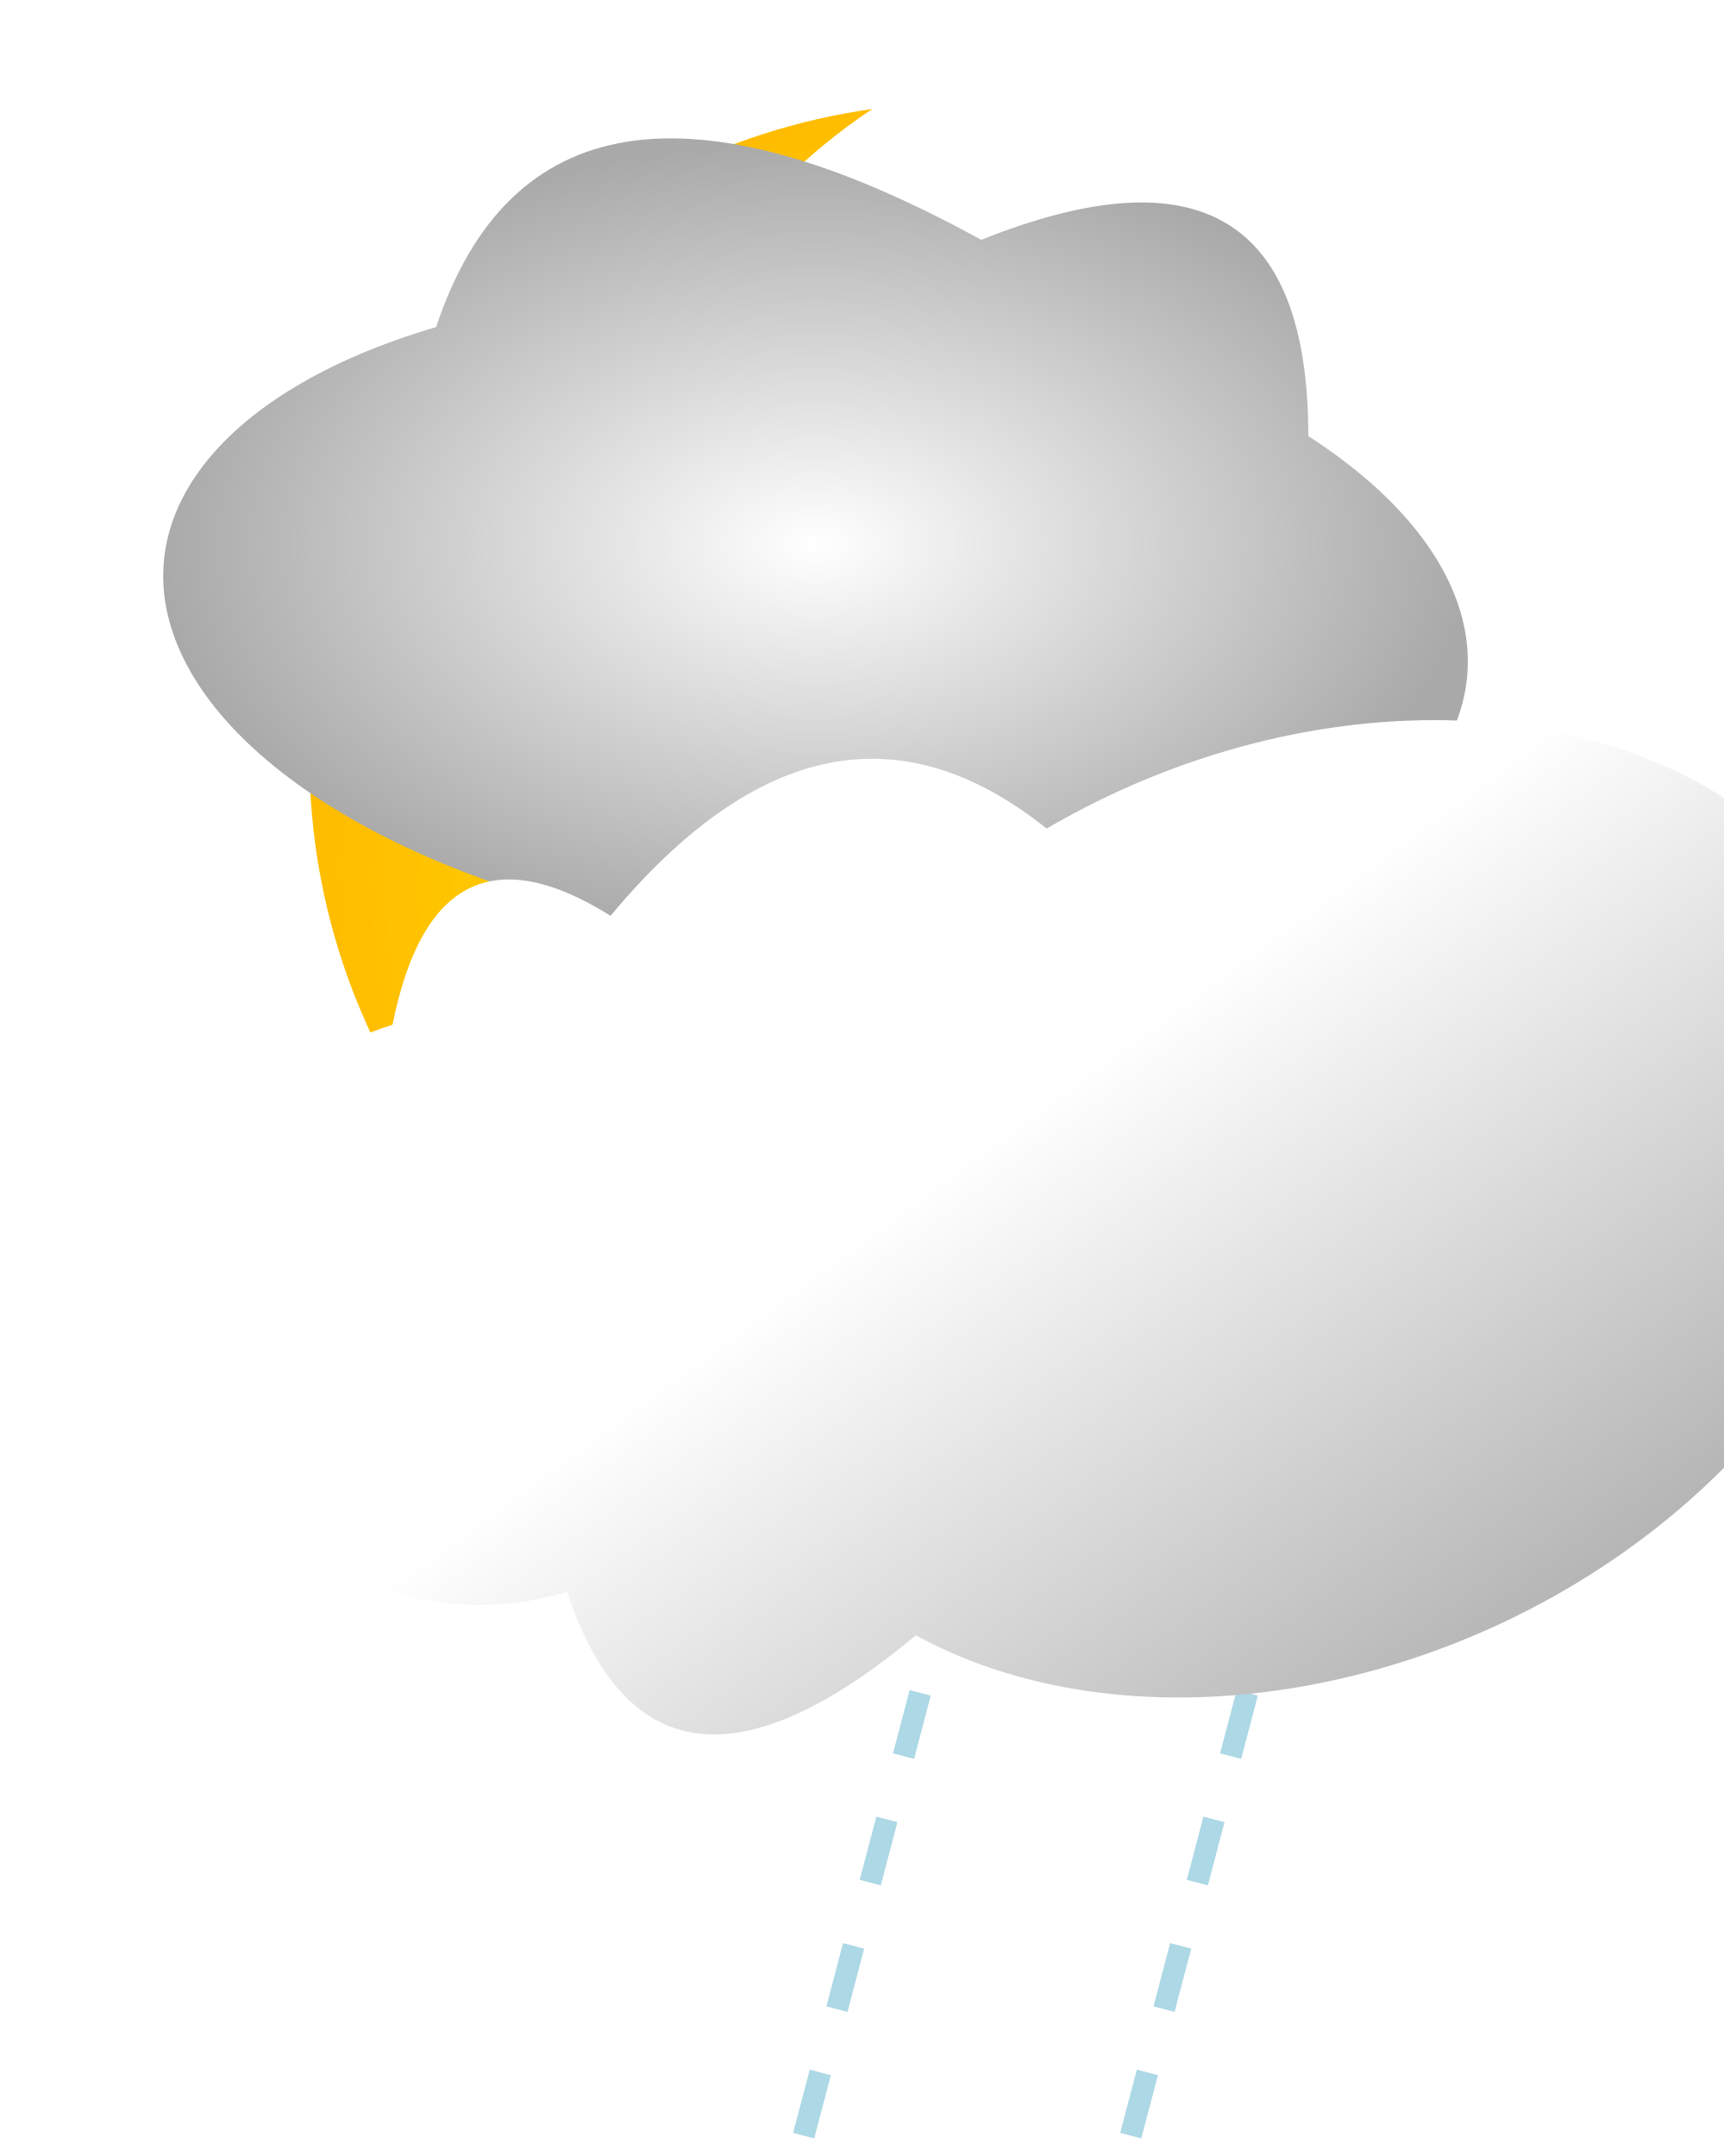
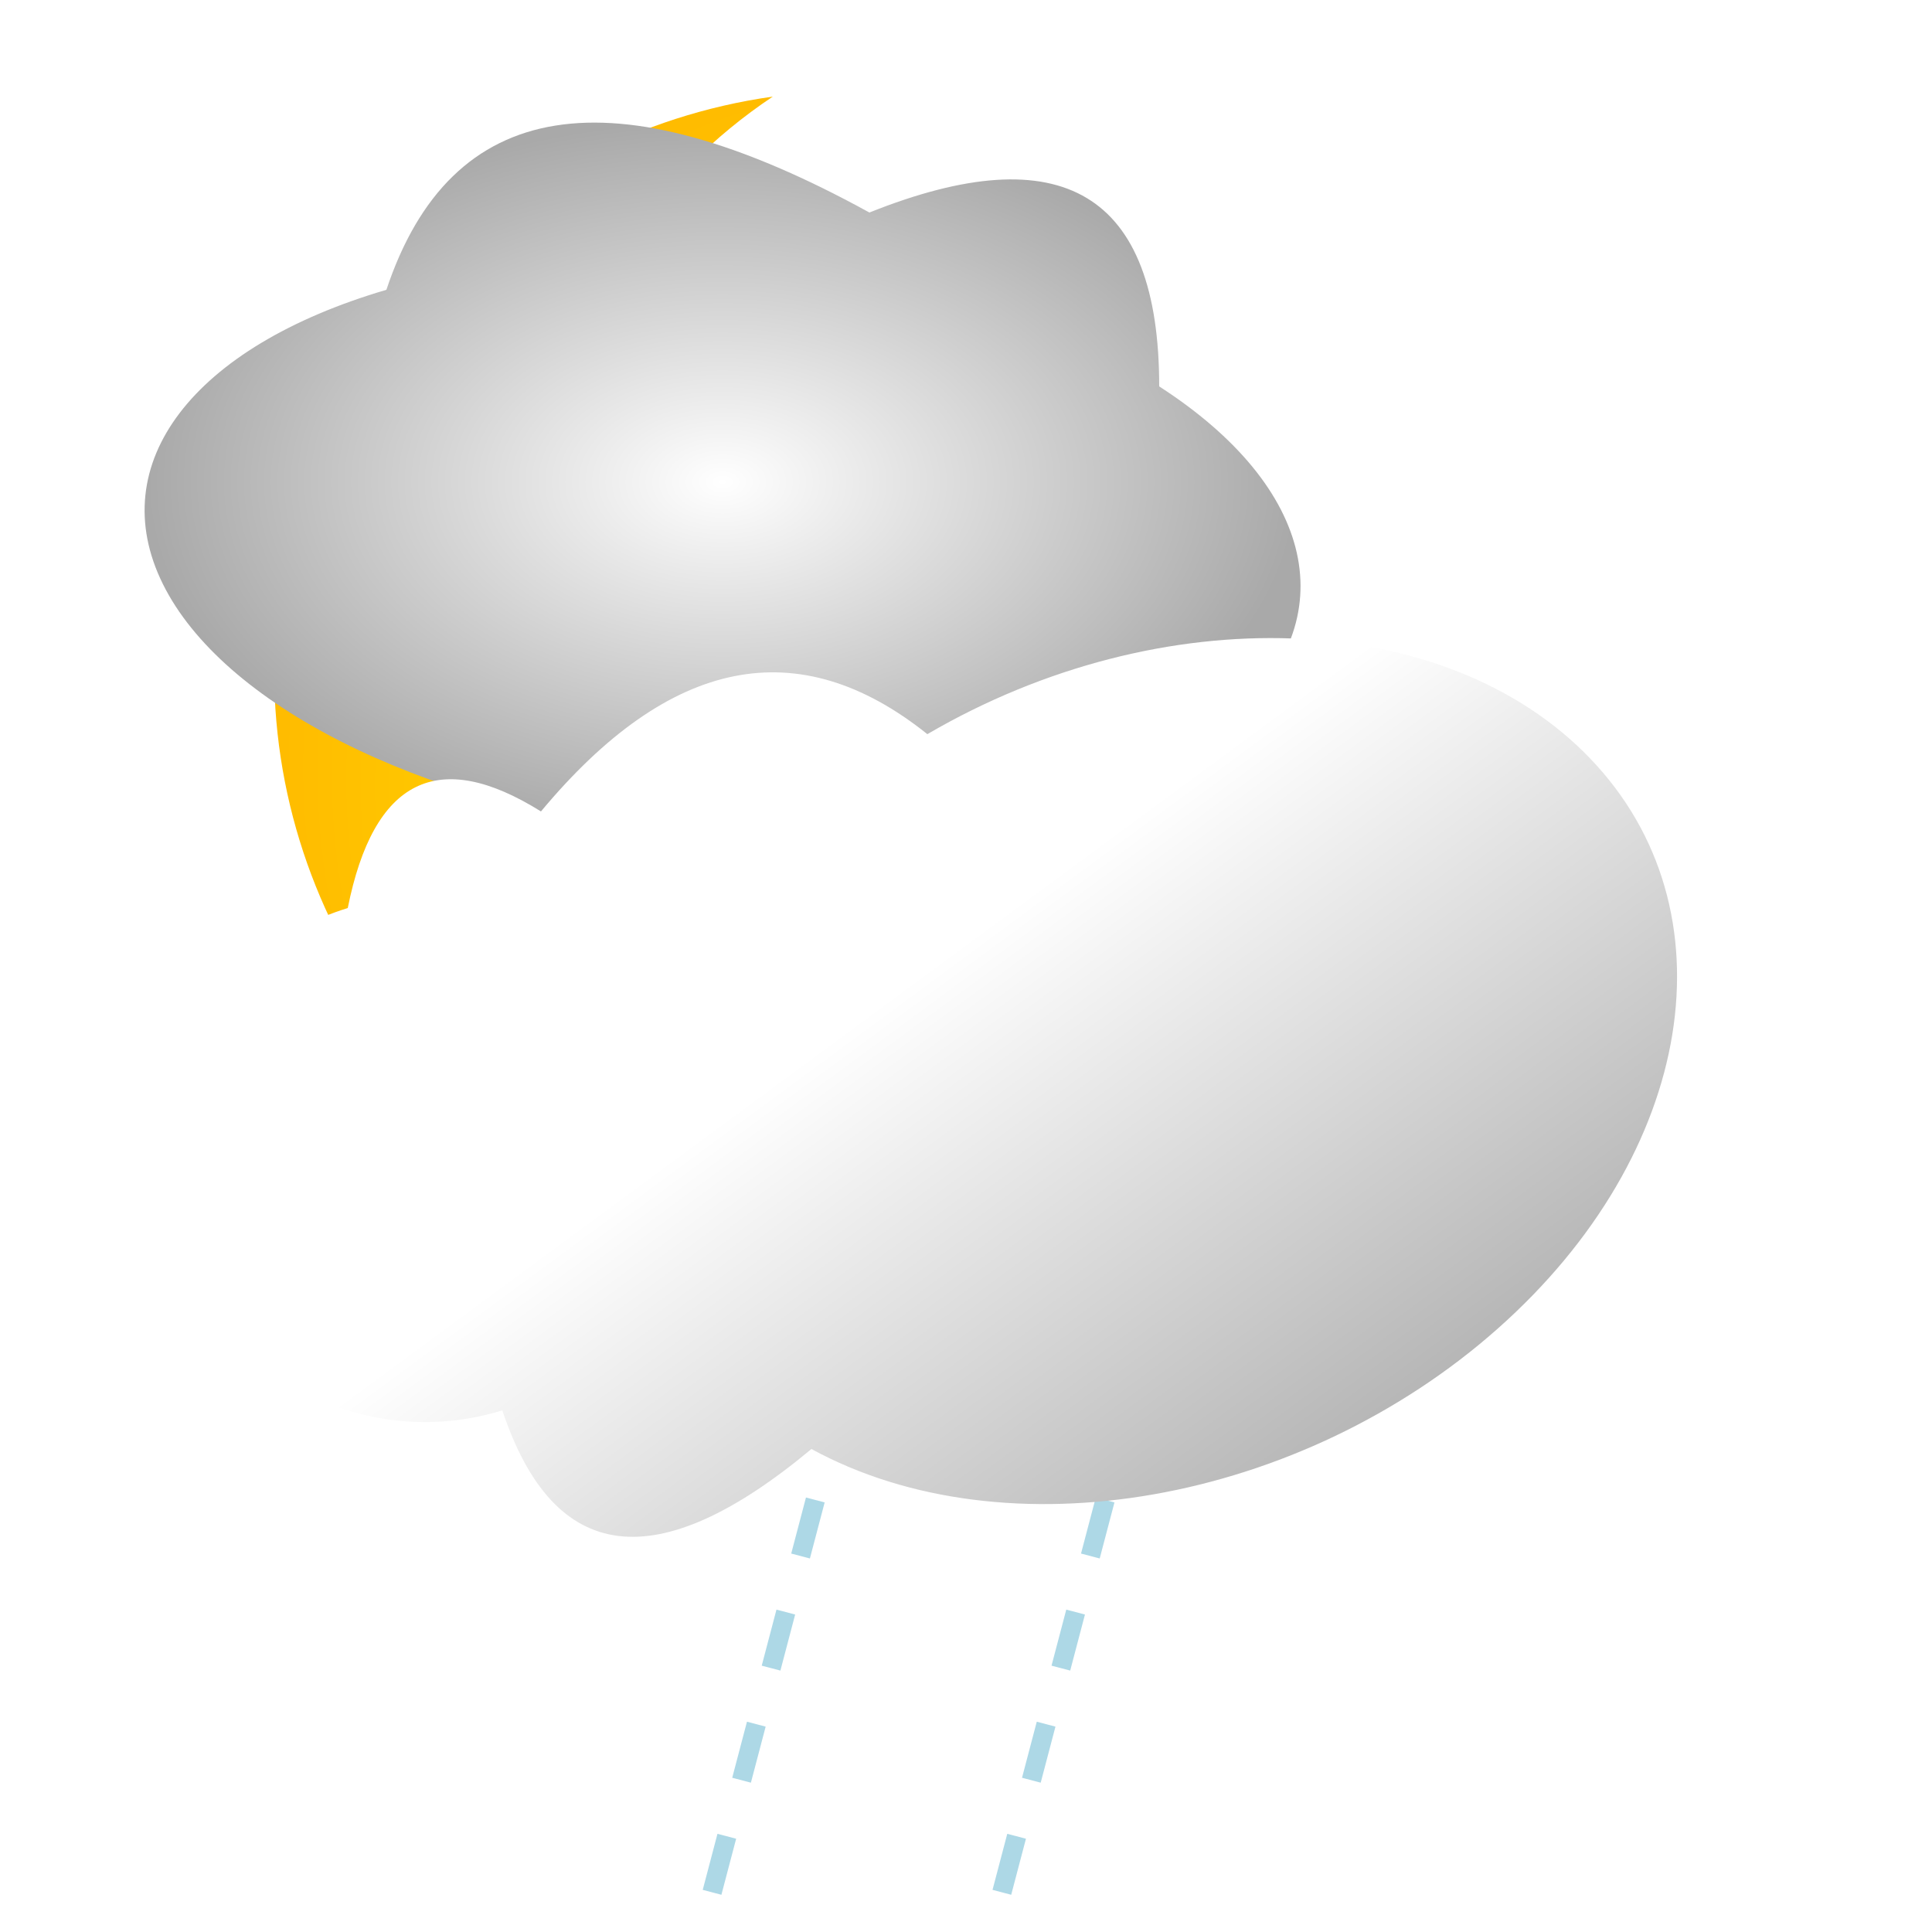
- <svg xmlns="http://www.w3.org/2000/svg" viewbox="0 0 100 100">
+ <svg xmlns="http://www.w3.org/2000/svg" viewBox="0 0 100 100">
  <defs>
    <radialGradient id="gradYellow" cx="50%" cy="50%" r="80%" fx="90%" fy="80%">
      <stop offset="0%" style="stop-color:yellow; stop-opacity:1" />
      <stop offset="100%" style="stop-color:orange ;stop-opacity:1" />
    </radialGradient>
    <radialGradient id="gradGray" cx="50%" cy="50%" r="50%" fx="50%" fy="50%">
      <stop offset="0%" style="stop-color:white; stop-opacity:1" />
      <stop offset="100%" style="stop-color:darkgray ;stop-opacity:1" />
    </radialGradient>
    <linearGradient id="gradWhite" x1="40%" y1="50%" x2="90%" y2="90%">
      <stop offset="0%" style="stop-color:white;stop-opacity:1" />
      <stop offset="100%" style="stop-color:darkgray;stop-opacity:1" />
    </linearGradient>
  </defs>
  <symbol id="moon">
    <path d="M60,20 A30,30 0 1,0 90,65 22,22 0 1,1 60,20z" fill="url(#gradYellow)" />
  </symbol>
  <symbol id="grayCloud">
    <path d="M20,15 Q25,0 45,11 Q60,5 60,20 A30,15 5 1,1 20,15 Z" />
  </symbol>
  <symbol id="whiteCloud">
    <path fill="url(#gradWhite)" d="M11,47 Q13,37 21,42 Q31,30 41,38 A28,21 -25 1,1 35,75 Q23,85 19,73 A12,12 0 0,1 11,47Z" />
  </symbol>
  <symbol id="rainDrizzle" stroke="lightblue" stroke-width="1" stroke-dasharray="3" stroke-dashoffset="1">
    <line x1="20" y1="2" x2="10" y2="40" />
    <animate attributeName="stroke-dashoffset" values="40;10" dur="5s" repeatCount="indefinite" />
  </symbol>
  <use href="#moon" x="-20" y="-15" />
  <g>
    <use href="#grayCloud" class="small-cloud" fill="url(#gradGray)" />
    <animateTransform attributeName="transform" type="translate" values="0 15; 15 0; 30 0; 25 0; 0 15" dur="8s" repeatCount="indefinite" />
    <animate attributeName="opacity" values="0.5;1;1;1;0.5" dur="8s" repeatCount="indefinite" />
  </g>
  <use href="#rainDrizzle" x="25" y="65" />
  <use href="#rainDrizzle" x="40" y="65" />
  <use href="#whiteCloud" x="7" />
</svg>
